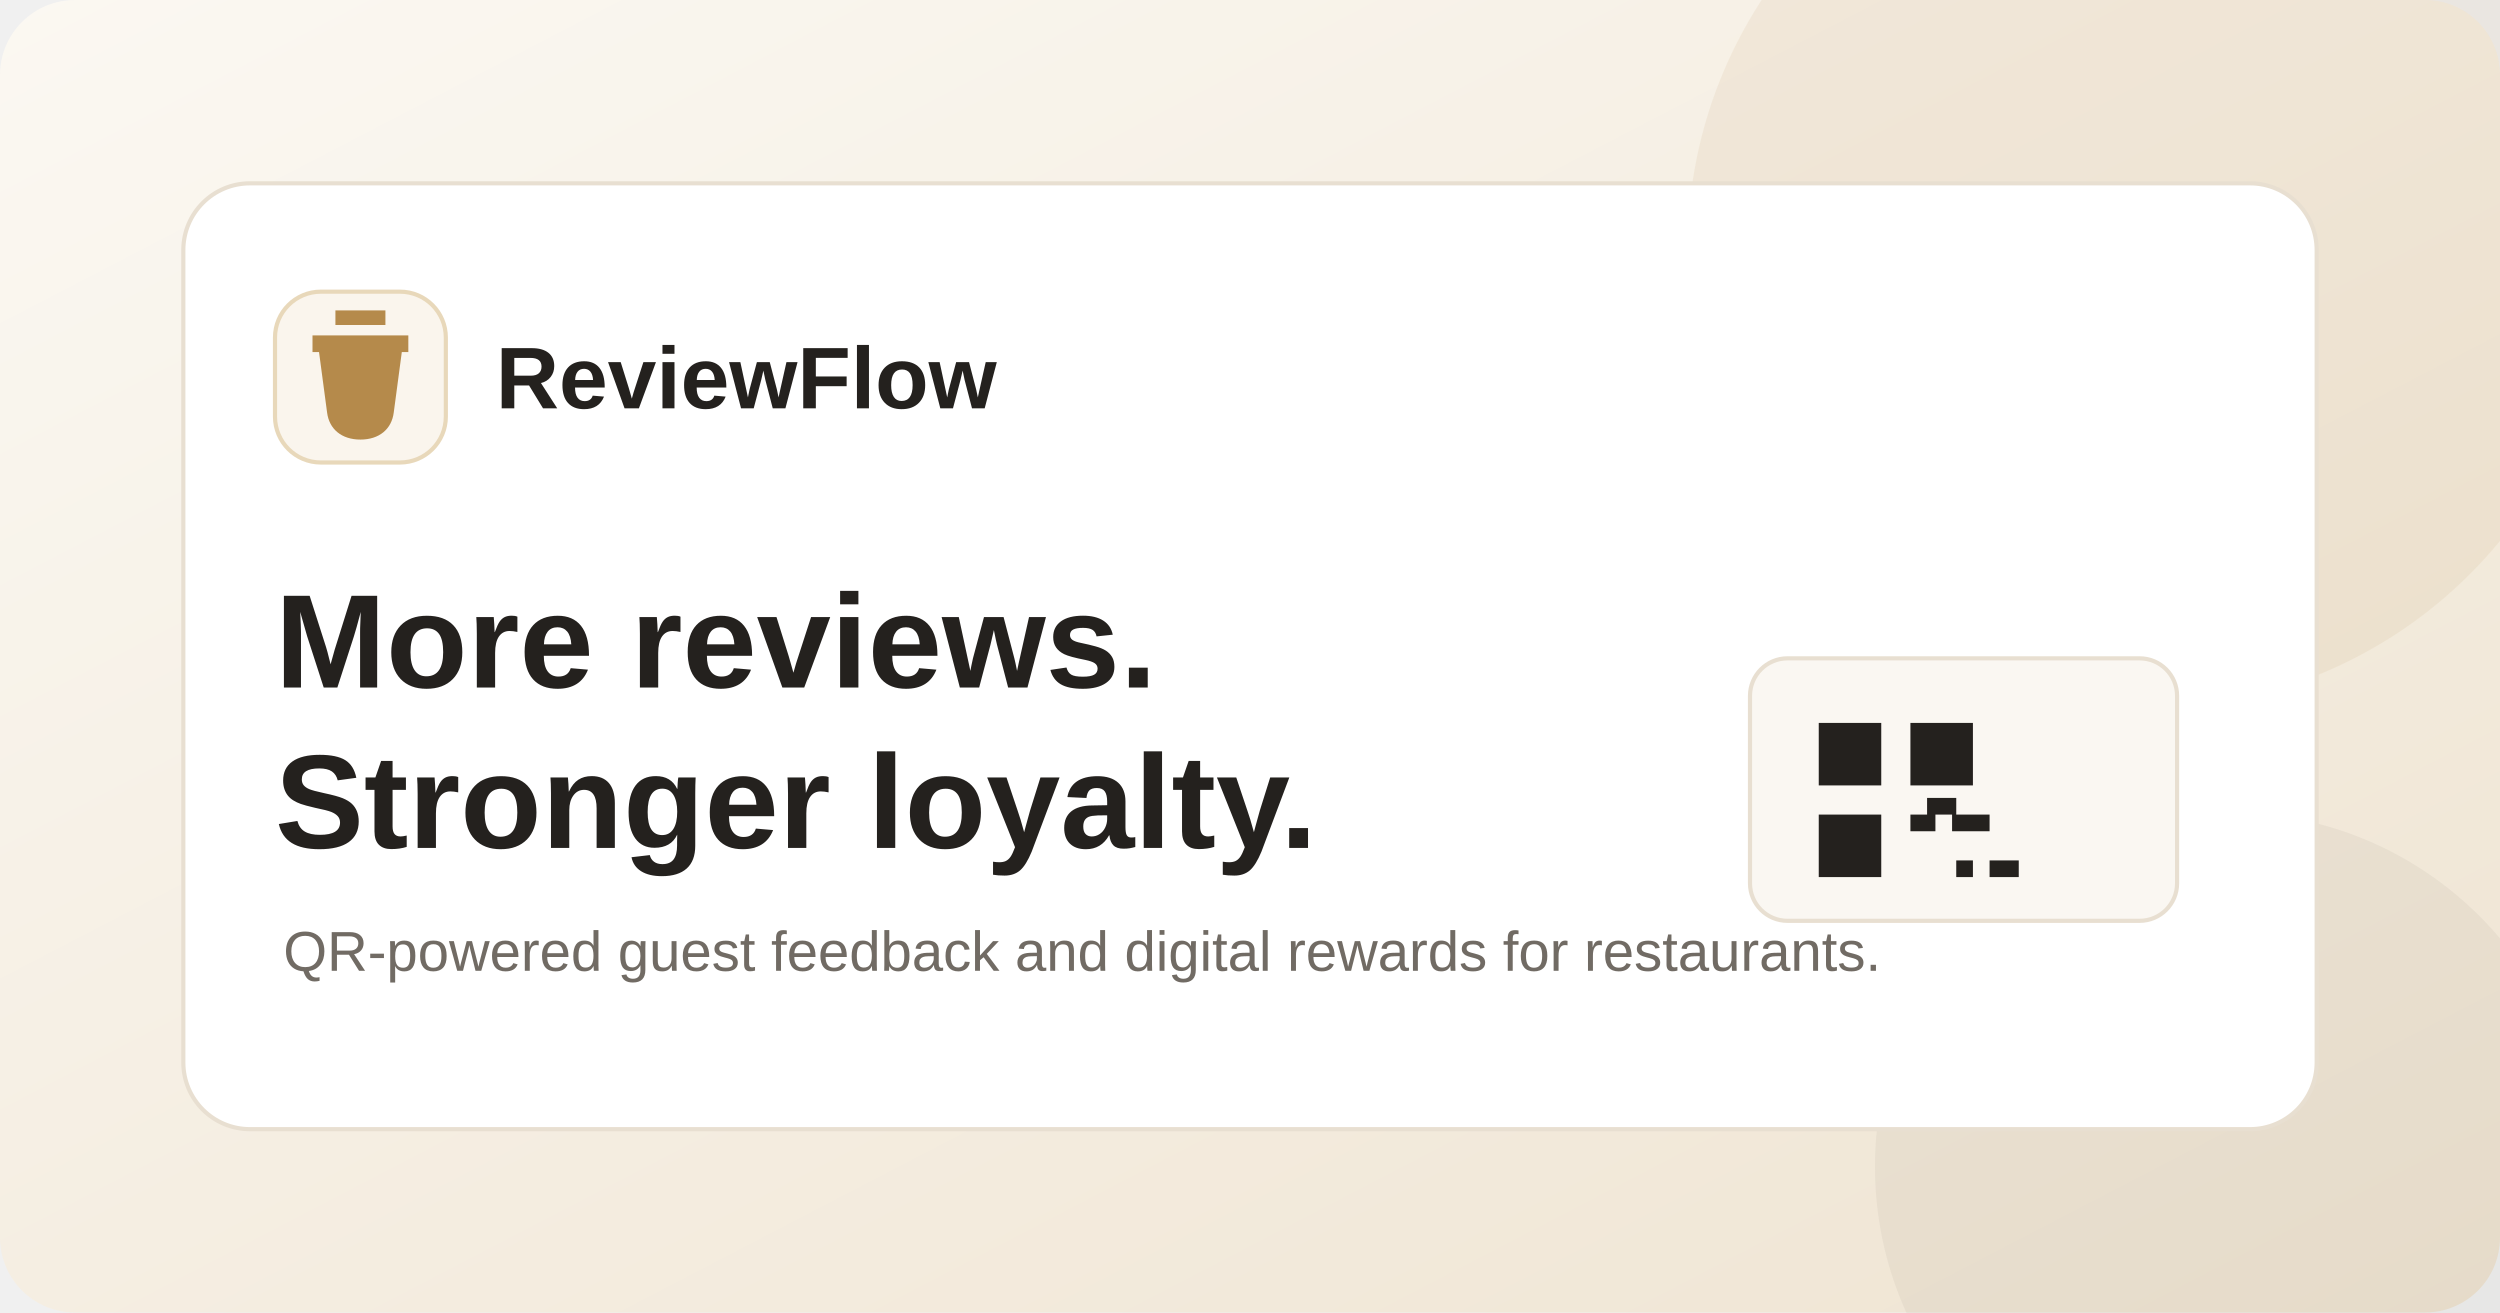
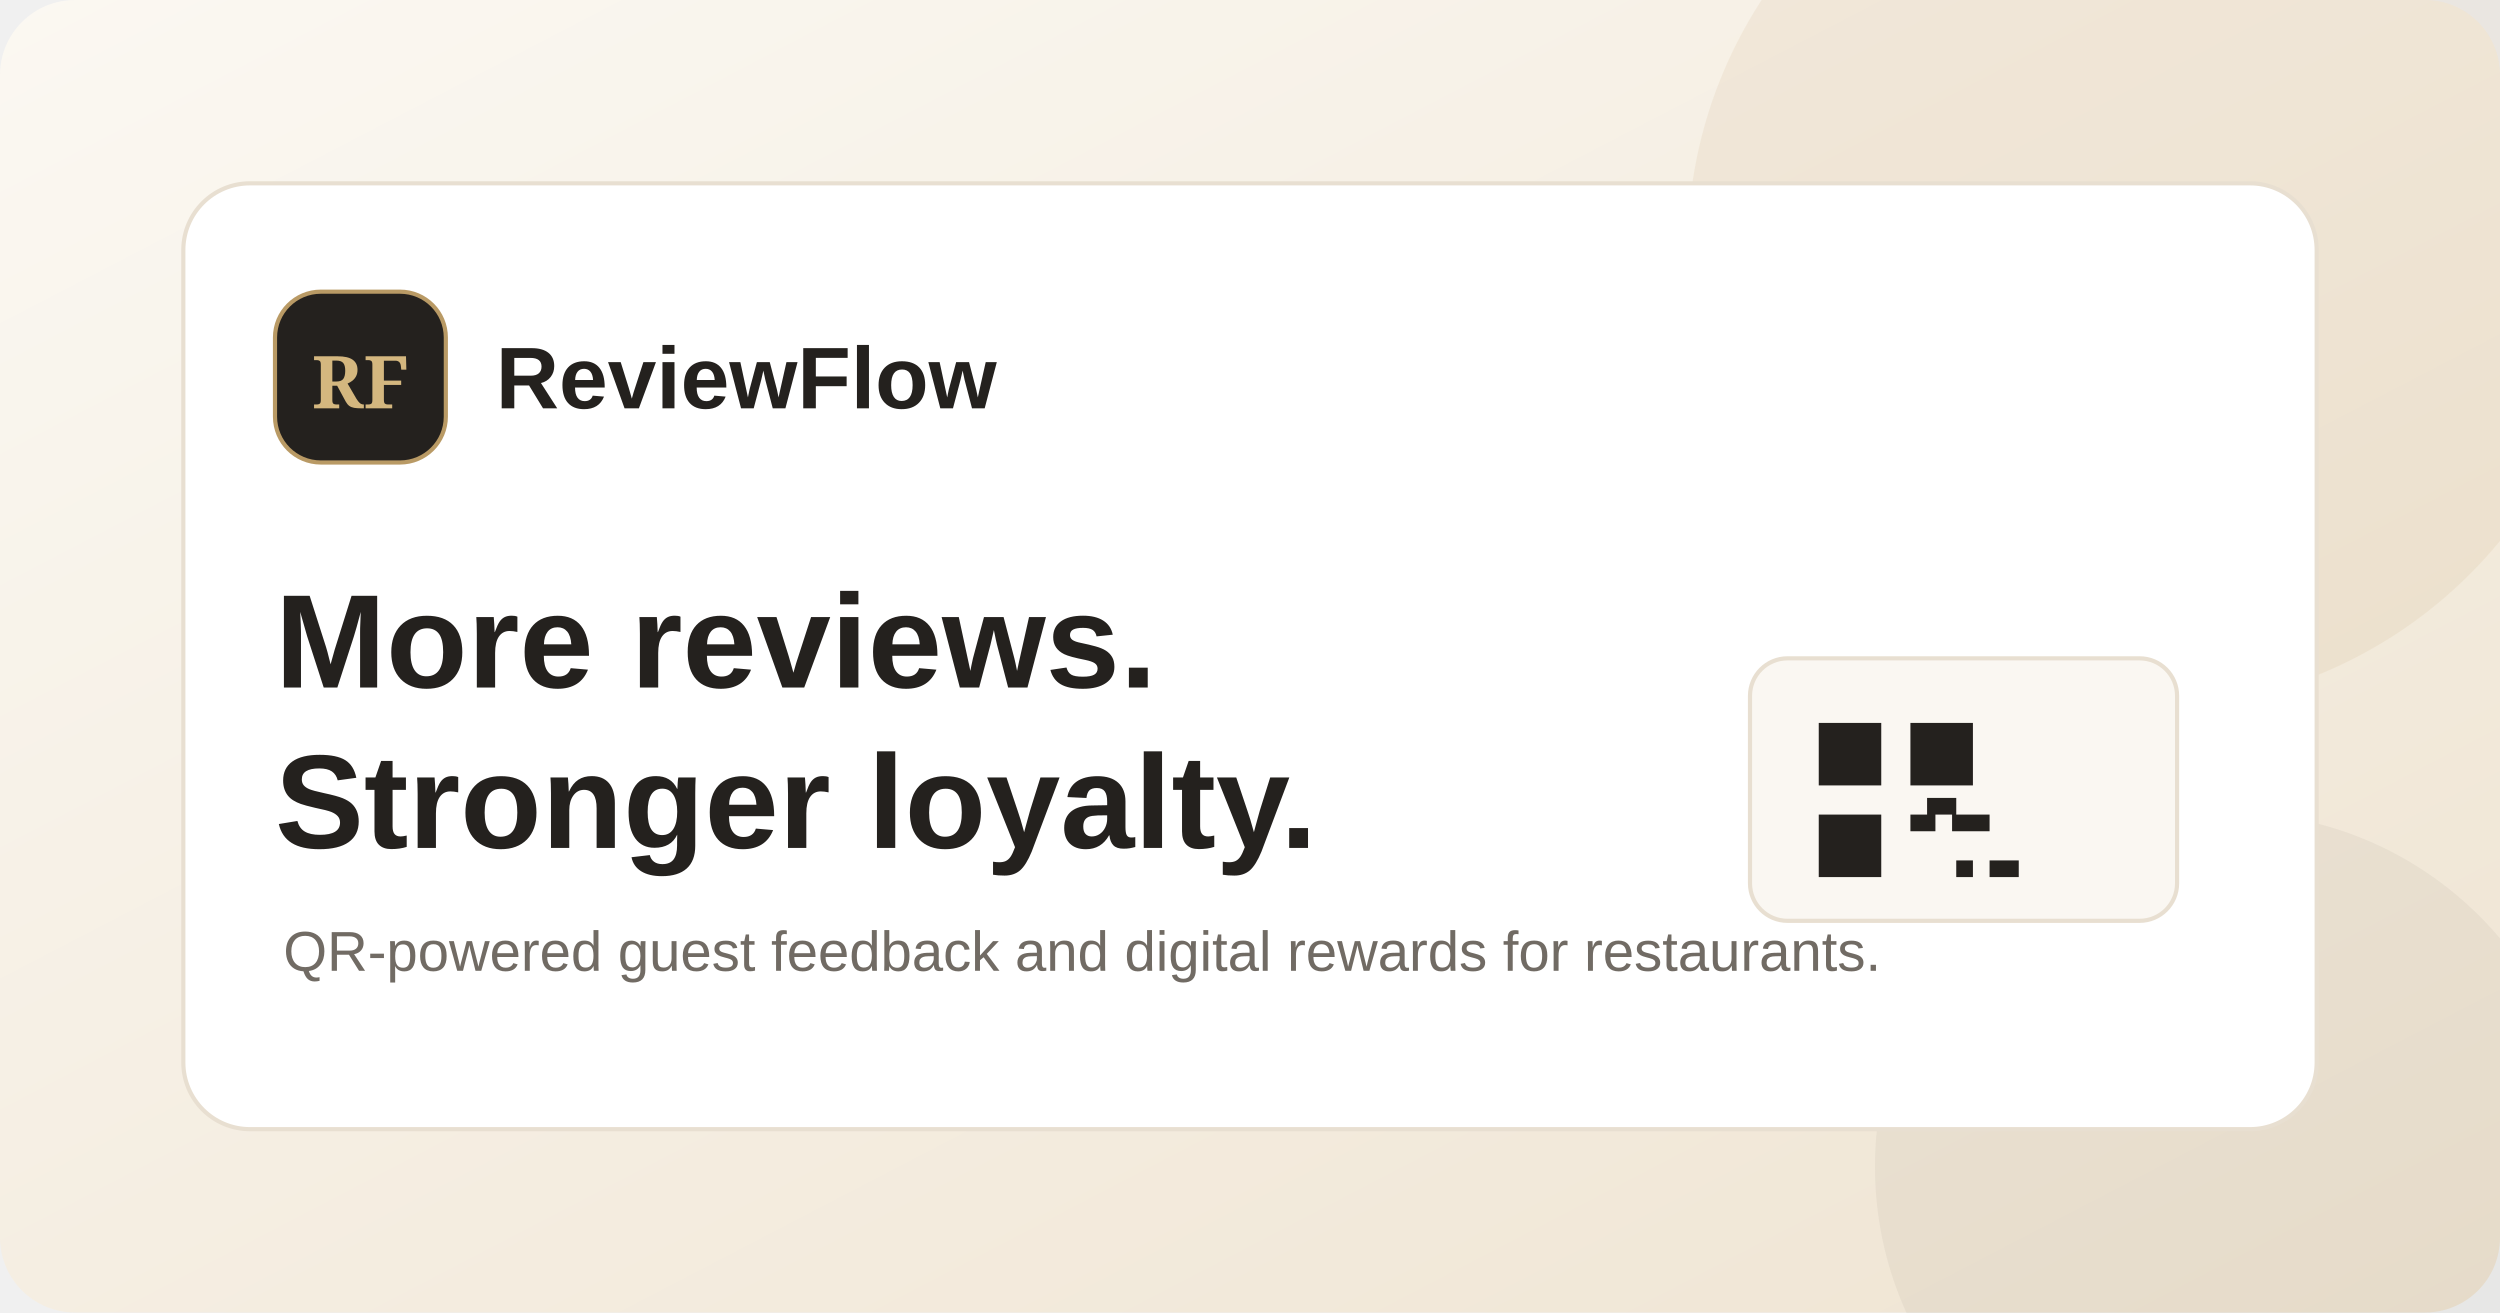
<svg xmlns="http://www.w3.org/2000/svg" width="1200" height="630" viewBox="0 0 1200 630" role="img" aria-labelledby="title description">
  <defs>
    <linearGradient id="background" x1="0" y1="0" x2="1" y2="1">
      <stop offset="0" stop-color="#fbf8f2" />
      <stop offset="1" stop-color="#efe4d2" />
    </linearGradient>
  </defs>
  <rect width="1200" height="630" rx="36" fill="url(#background)" />
  <circle cx="1030" cy="120" r="220" fill="#b58a4b" opacity=".09" />
  <circle cx="1070" cy="560" r="170" fill="#24211e" opacity=".05" />
  <rect x="88" y="88" width="1024" height="454" rx="32" fill="#fff" stroke="#e8dfd1" stroke-width="2" />
-   <rect x="132" y="140" width="82" height="82" rx="22" fill="#faf5ed" stroke="#e8d8ba" stroke-width="2" />
-   <path d="M153 168h40l-4 30c-1 8-7 13-16 13s-15-5-16-13l-4-30zm-3-7h46v8h-46zm11-12h24v7h-24z" fill="#b58a4b" />
+   <rect x="132" y="140" width="82" height="82" rx="22" fill="#24211e" stroke="#b99a65" stroke-width="2" />
+   <text x="173" y="196" fill="#d4b77f" font-family="Georgia, serif" font-size="35" font-weight="700" text-anchor="middle">RF</text>
  <text x="238" y="196" fill="#24211e" font-family="Arial, Helvetica, sans-serif" font-size="42" font-weight="700">ReviewFlow</text>
  <text x="132" y="330" fill="#24211e" font-family="Arial, Helvetica, sans-serif" font-size="64" font-weight="700">More reviews.</text>
  <text x="132" y="407" fill="#24211e" font-family="Arial, Helvetica, sans-serif" font-size="64" font-weight="700">Stronger loyalty.</text>
  <text x="136" y="466" fill="#716b64" font-family="Arial, Helvetica, sans-serif" font-size="27">QR-powered guest feedback and digital rewards for restaurants.</text>
  <rect x="840" y="316" width="205" height="126" rx="18" fill="#faf7f2" stroke="#e8dfd1" stroke-width="2" />
  <path d="M873 347h30v30h-30zm44 0h30v30h-30zm-44 44h30v30h-30zm44 8h12v-8h8v8h10v-8h-8v-8h-14v8h-8zm30-8h8v8h-8zm-8 22h8v8h-8zm16 0h14v8h-14z" fill="#24211e" />
</svg>
